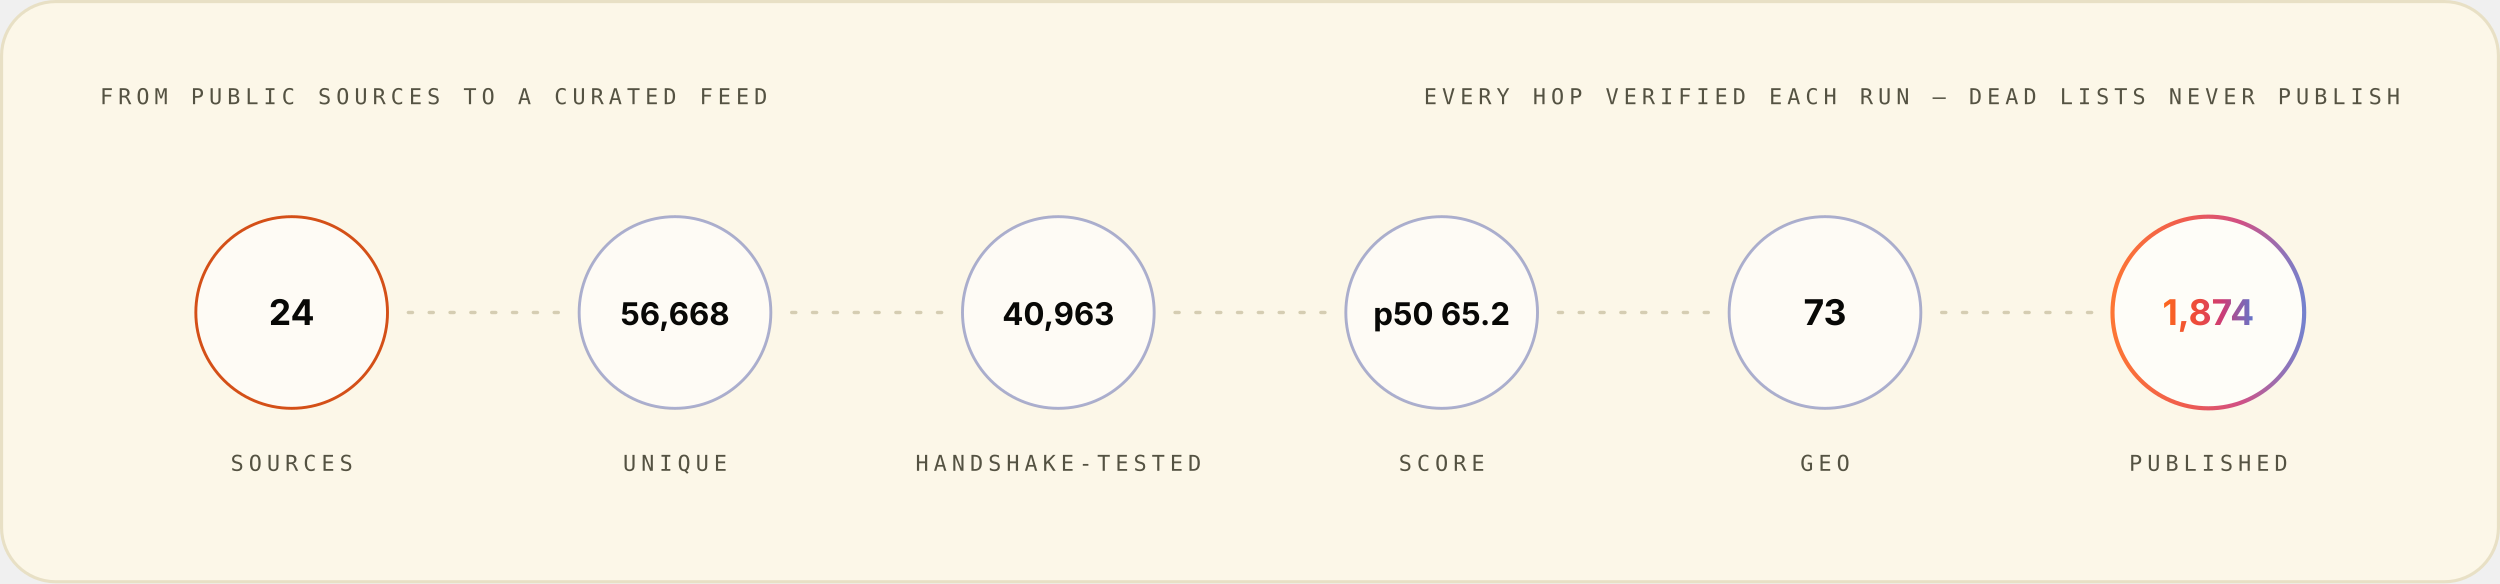
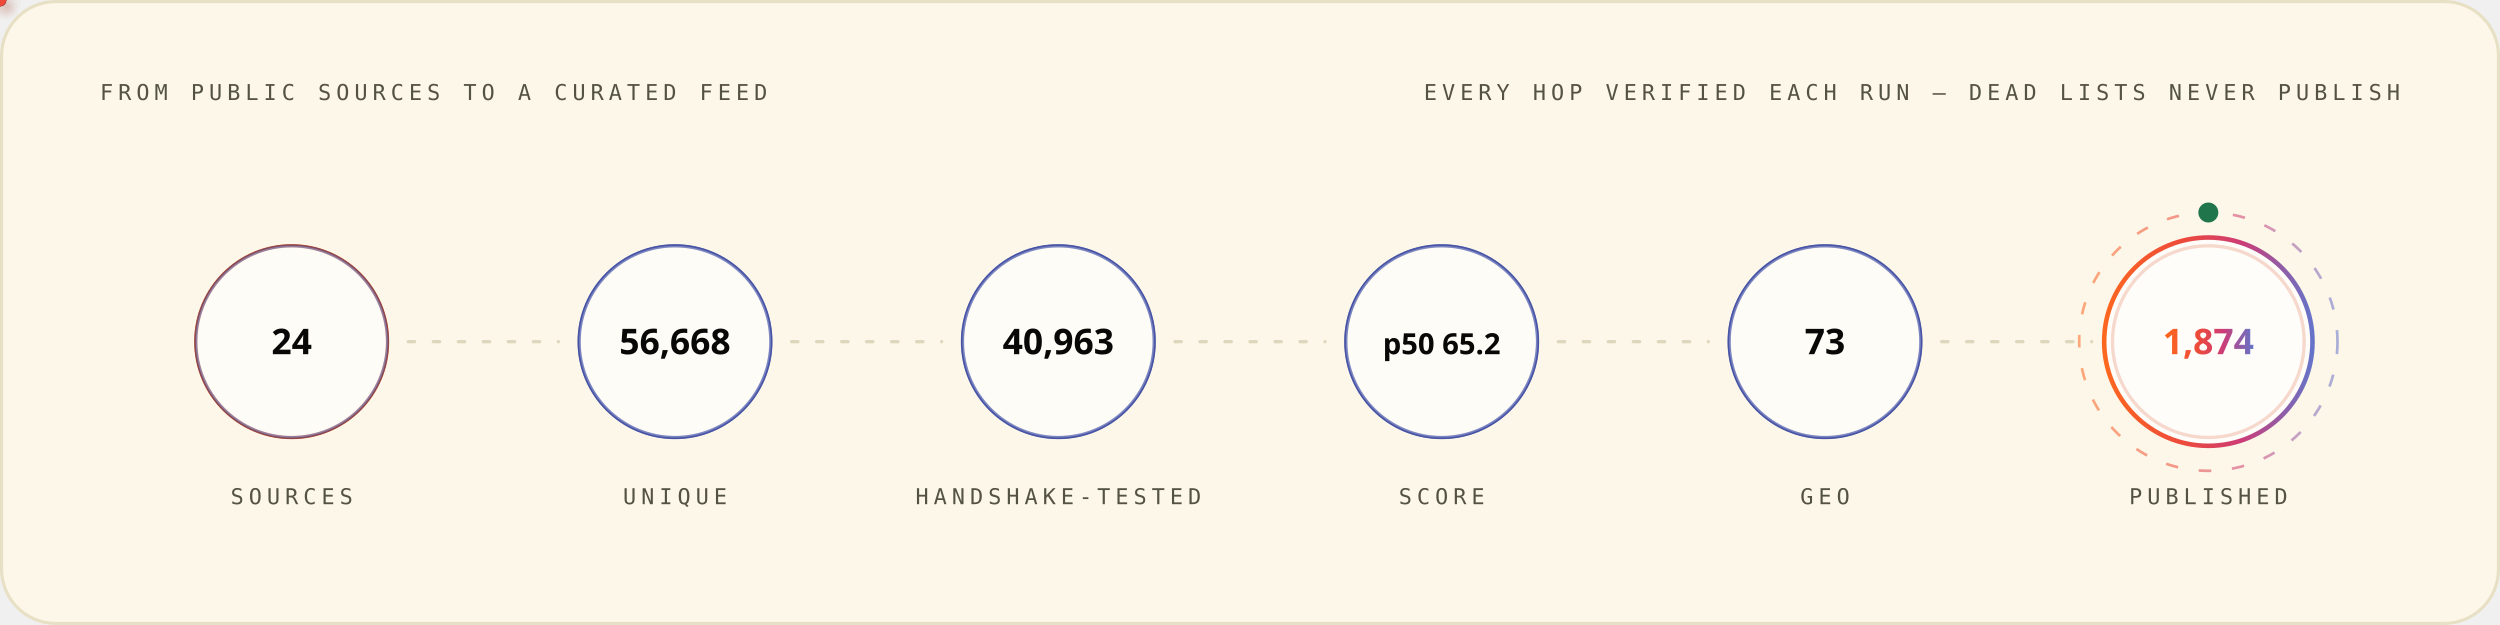
- <svg xmlns="http://www.w3.org/2000/svg" width="1200" height="280" viewBox="0 0 1200 280" role="img" font-family="Space Grotesk, Inter, system-ui, -apple-system, Segoe UI, sans-serif">
-   <style>.m-fade{animation:vf .7s ease-out both}.m-grow{transform-box:fill-box;transform-origin:left center;animation:vg .9s cubic-bezier(.2,.7,.2,1) both}.m-dash{animation:vm 26s linear infinite}.m-beat{animation:vb 2.6s ease-in-out infinite;transform-box:fill-box;transform-origin:center}@keyframes vf{from{opacity:0}to{opacity:1}}@keyframes vg{from{transform:scaleX(0)}to{transform:scaleX(1)}}@keyframes vm{to{stroke-dashoffset:-320}}@keyframes vb{0%,86%,100%{transform:scale(1)}90%{transform:scale(1.05)}95%{transform:scale(1.01)}}@media (prefers-reduced-motion:reduce){.m-fade,.m-grow,.m-dash,.m-beat{animation:none}}</style>
-   <linearGradient id="brand-light" x1="0" y1="0" x2="1" y2="0">
-     <stop offset="0" stop-color="#FC671F" />
-     <stop offset="0.38" stop-color="#ED4A3B" />
-     <stop offset="0.66" stop-color="#CC3C77" />
-     <stop offset="1" stop-color="#6574C9" />
-   </linearGradient>
-   <rect x="0.75" y="0.75" width="1198.5" height="278.5" rx="26" fill="#FCF7E8" stroke="#E8E0C5" stroke-width="1.5" />
-   <g class="m-fade" style="animation-delay:0.00s">
-     <text x="48" y="50" font-size="10.5" font-weight="500" font-family="IBM Plex Mono, ui-monospace, SFMono-Regular, Menlo, monospace" letter-spacing="2.4" fill="#545242">FROM PUBLIC SOURCES TO A CURATED FEED</text>
-     <text x="1152" y="50" font-size="10.5" font-weight="500" font-family="IBM Plex Mono, ui-monospace, SFMono-Regular, Menlo, monospace" letter-spacing="2.4" text-anchor="end" fill="#545242">EVERY HOP VERIFIED EACH RUN — DEAD LISTS NEVER PUBLISH</text>
+ <svg xmlns="http://www.w3.org/2000/svg" width="1200" height="300" viewBox="0 0 1200 300" role="img" font-family="'Space Grotesk','Segoe UI',system-ui,-apple-system,sans-serif">
+   <style>
+ .r{animation:rise .8s cubic-bezier(.2,.7,.2,1) both}
+ .d1{animation-delay:.08s}.d2{animation-delay:.16s}.d3{animation-delay:.24s}
+ .d4{animation-delay:.32s}.d5{animation-delay:.4s}.d6{animation-delay:.48s}
+ .d7{animation-delay:.56s}.d8{animation-delay:.64s}.d9{animation-delay:.74s}
+ .d10{animation-delay:.9s}.d11{animation-delay:1.05s}.d12{animation-delay:1.2s}
+ @keyframes rise{from{opacity:0;transform:translateY(12px)}to{opacity:1;transform:none}}
+ .gw{transform-box:fill-box;transform-origin:left center;animation:grow 1s cubic-bezier(.2,.7,.2,1) both}
+ @keyframes grow{from{transform:scaleX(0)}to{transform:scaleX(1)}}
+ .mh{animation:march 20s linear infinite}
+ @keyframes march{to{stroke-dashoffset:-400}}
+ .bt{transform-box:fill-box;transform-origin:center;animation:beat 2.8s ease-in-out infinite}
+ @keyframes beat{0%,84%,100%{transform:scale(1)}88%{transform:scale(1.05)}94%{transform:scale(1.01)}}
+ .pz{transform-box:fill-box;transform-origin:center;animation:ping 2.6s cubic-bezier(0,0,.2,1) infinite}
+ @keyframes ping{0%{transform:scale(.45);opacity:.85}75%,100%{transform:scale(2.5);opacity:0}}
+ .sp{animation:spin 12s linear infinite}
+ .sr{animation-duration:20s;animation-direction:reverse}
+ @keyframes spin{to{transform:rotate(360deg)}}
+ .sw{animation:sweep 7s cubic-bezier(.45,0,.25,1) infinite}
+ @keyframes sweep{0%,58%{transform:translateX(-660px) skewX(-16deg)}100%{transform:translateX(1380px) skewX(-16deg)}}
+ .dr{animation:drift 18s ease-in-out infinite alternate}
+ .da{animation-duration:26s;animation-delay:-9s}
+ .db{animation-duration:34s;animation-delay:-17s}
+ @keyframes drift{to{transform:translate(44px,-28px) scale(1.09)}}
+ .tk{animation:tw 3.4s ease-in-out infinite}
+ .ta{animation-delay:-1.1s}.tb{animation-delay:-2.3s}
+ @keyframes tw{0%,100%{opacity:.15}50%{opacity:1}}
+ .eq{transform-box:fill-box;transform-origin:center bottom;animation:eq 1.5s ease-in-out infinite}
+ .ea{animation-delay:-.38s}.eb{animation-delay:-.76s}.ec{animation-delay:-1.14s}
+ @keyframes eq{0%,100%{transform:scaleY(.3)}50%{transform:scaleY(1)}}
+ .cr{animation:caret 1.1s steps(2,jump-none) infinite}
+ @keyframes caret{50%{opacity:0}}
+ .dd{stroke-dasharray:100 100;animation:draw 1.15s cubic-bezier(.3,.6,.3,1) both}
+ @keyframes draw{from{stroke-dashoffset:100}to{stroke-dashoffset:0}}
+ .gq{animation:glowq 3.2s ease-in-out infinite}
+ @keyframes glowq{0%,100%{opacity:.35}50%{opacity:1}}
+ .wv{animation:wv 13s linear infinite}
+ .wb{animation-duration:19s;animation-direction:reverse}
+ .wc{animation-duration:27s}
+ @keyframes wv{to{transform:translateX(-170px)}}
+ @media (prefers-reduced-motion:reduce){*{animation:none!important}}
+ </style>
+   <defs>
+     <linearGradient id="bg-light" x1="0" y1="0" x2="1" y2="0">
+       <stop offset="0" stop-color="#FC671F" />
+       <stop offset="0.38" stop-color="#ED4A3B" />
+       <stop offset="0.66" stop-color="#CC3C77" />
+       <stop offset="1" stop-color="#6574C9" />
+     </linearGradient>
+   </defs>
+   <rect x="0.75" y="0.75" width="1198.5" height="298.5" rx="26" fill="#FCF7E8" stroke="#E8E0C5" stroke-width="1.5" />
+   <text x="48" y="48" font-size="10.5" font-weight="500" font-family="'IBM Plex Mono',ui-monospace,'SFMono-Regular',Menlo,Consolas,monospace" letter-spacing="2.4" fill="#545242">FROM PUBLIC SOURCES TO A CURATED FEED</text>
+   <text x="1152" y="48" font-size="10.5" font-weight="500" font-family="'IBM Plex Mono',ui-monospace,'SFMono-Regular',Menlo,Consolas,monospace" letter-spacing="2.4" text-anchor="end" fill="#545242">EVERY HOP VERIFIED EACH RUN — DEAD LISTS NEVER PUBLISH</text>
+   <circle cx="140.0" cy="164" r="46" fill="none" stroke="#D03D00" stroke-width="1.6" class="pz" style="animation-delay:0.0s" />
+   <g class="r d2">
+     <circle cx="140.0" cy="164" r="46" fill="#FFFFFF" fill-opacity="0.62" stroke="#4854A6" stroke-opacity="0.55" stroke-width="1.4" />
+     <text x="140.0" y="170" font-size="17" font-weight="700" font-family="'Space Grotesk','Segoe UI',system-ui,-apple-system,sans-serif" text-anchor="middle" fill="#080806">24</text>
+     <text x="140.0" y="242" font-size="10.5" font-weight="500" font-family="'IBM Plex Mono',ui-monospace,'SFMono-Regular',Menlo,Consolas,monospace" letter-spacing="2.4" text-anchor="middle" fill="#545242">SOURCES</text>
  </g>
-   <g class="m-fade" style="animation-delay:0.10s">
-     <circle cx="140.0" cy="150" r="46" fill="#FFFFFF" fill-opacity="0.55" stroke="#D03D00" stroke-opacity="0.9" stroke-width="1.4" />
-     <text x="140.0" y="156" font-size="17" font-weight="700" font-family="Space Grotesk, Inter, system-ui, -apple-system, Segoe UI, sans-serif" text-anchor="middle" fill="#080806">24</text>
-     <text x="140.0" y="226" font-size="10.5" font-weight="500" font-family="IBM Plex Mono, ui-monospace, SFMono-Regular, Menlo, monospace" letter-spacing="2.4" text-anchor="middle" fill="#545242">SOURCES</text>
+   <line x1="196.0" y1="164" x2="268.0" y2="164" stroke="#D1C9AC" stroke-opacity="0.7" stroke-width="1.6" stroke-linecap="round" stroke-dasharray="3 9" class="mh" />
+   <defs>
+     <filter id="pg1402" x="-150%" y="-150%" width="400%" height="400%">
+       <feGaussianBlur stdDeviation="3.2" result="b" />
+       <feMerge>
+         <feMergeNode in="b" />
+         <feMergeNode in="SourceGraphic" />
+       </feMerge>
+     </filter>
+   </defs>
+   <circle r="3" fill="{'light': '#4854A6', 'dark': '#6574C9'}" filter="url(#pg1402)">
+     <animateMotion dur="1.7s" begin="0.3s" repeatCount="indefinite" path="M 196.0 164 H 268.0" />
+     <animate attributeName="opacity" values="0;1;1;0" keyTimes="0;.08;.92;1" dur="1.7s" begin="0.3s" repeatCount="indefinite" />
+   </circle>
+   <circle cx="324.0" cy="164" r="46" fill="none" stroke="#4854A6" stroke-width="1.6" class="pz" style="animation-delay:0.35s" />
+   <g class="r d3">
+     <circle cx="324.0" cy="164" r="46" fill="#FFFFFF" fill-opacity="0.62" stroke="#4854A6" stroke-opacity="0.55" stroke-width="1.4" />
+     <text x="324.0" y="170" font-size="17" font-weight="700" font-family="'Space Grotesk','Segoe UI',system-ui,-apple-system,sans-serif" text-anchor="middle" fill="#080806">56,668</text>
+     <text x="324.0" y="242" font-size="10.5" font-weight="500" font-family="'IBM Plex Mono',ui-monospace,'SFMono-Regular',Menlo,Consolas,monospace" letter-spacing="2.4" text-anchor="middle" fill="#545242">UNIQUE</text>
  </g>
-   <line x1="196.0" y1="150" x2="268.0" y2="150" stroke="#D1C9AC" stroke-opacity="0.9" stroke-width="1.6" stroke-linecap="round" stroke-dasharray="2 8" class="m-dash" />
-   <g class="m-fade" style="animation-delay:0.22s">
-     <circle cx="324.0" cy="150" r="46" fill="#FFFFFF" fill-opacity="0.55" stroke="#4854A6" stroke-opacity="0.45" stroke-width="1.4" />
-     <text x="324.0" y="156" font-size="15" font-weight="700" font-family="Space Grotesk, Inter, system-ui, -apple-system, Segoe UI, sans-serif" text-anchor="middle" fill="#080806">56,668</text>
-     <text x="324.0" y="226" font-size="10.5" font-weight="500" font-family="IBM Plex Mono, ui-monospace, SFMono-Regular, Menlo, monospace" letter-spacing="2.4" text-anchor="middle" fill="#545242">UNIQUE</text>
+   <line x1="380.0" y1="164" x2="452.0" y2="164" stroke="#D1C9AC" stroke-opacity="0.7" stroke-width="1.6" stroke-linecap="round" stroke-dasharray="3 9" class="mh" />
+   <defs>
+     <filter id="pg9875" x="-150%" y="-150%" width="400%" height="400%">
+       <feGaussianBlur stdDeviation="3.2" result="b" />
+       <feMerge>
+         <feMergeNode in="b" />
+         <feMergeNode in="SourceGraphic" />
+       </feMerge>
+     </filter>
+   </defs>
+   <circle r="3" fill="#ED4A3B" filter="url(#pg9875)">
+     <animateMotion dur="1.7s" begin="0.6s" repeatCount="indefinite" path="M 380.0 164 H 452.0" />
+     <animate attributeName="opacity" values="0;1;1;0" keyTimes="0;.08;.92;1" dur="1.7s" begin="0.6s" repeatCount="indefinite" />
+   </circle>
+   <circle cx="508.0" cy="164" r="46" fill="none" stroke="#4854A6" stroke-width="1.6" class="pz" style="animation-delay:0.7s" />
+   <g class="r d4">
+     <circle cx="508.0" cy="164" r="46" fill="#FFFFFF" fill-opacity="0.62" stroke="#4854A6" stroke-opacity="0.55" stroke-width="1.4" />
+     <text x="508.0" y="170" font-size="17" font-weight="700" font-family="'Space Grotesk','Segoe UI',system-ui,-apple-system,sans-serif" text-anchor="middle" fill="#080806">40,963</text>
+     <text x="508.0" y="242" font-size="10.5" font-weight="500" font-family="'IBM Plex Mono',ui-monospace,'SFMono-Regular',Menlo,Consolas,monospace" letter-spacing="2.4" text-anchor="middle" fill="#545242">HANDSHAKE-TESTED</text>
  </g>
-   <line x1="380.0" y1="150" x2="452.0" y2="150" stroke="#D1C9AC" stroke-opacity="0.9" stroke-width="1.6" stroke-linecap="round" stroke-dasharray="2 8" class="m-dash" />
-   <g class="m-fade" style="animation-delay:0.34s">
-     <circle cx="508.0" cy="150" r="46" fill="#FFFFFF" fill-opacity="0.55" stroke="#4854A6" stroke-opacity="0.45" stroke-width="1.4" />
-     <text x="508.0" y="156" font-size="15" font-weight="700" font-family="Space Grotesk, Inter, system-ui, -apple-system, Segoe UI, sans-serif" text-anchor="middle" fill="#080806">40,963</text>
-     <text x="508.0" y="226" font-size="10.5" font-weight="500" font-family="IBM Plex Mono, ui-monospace, SFMono-Regular, Menlo, monospace" letter-spacing="2.4" text-anchor="middle" fill="#545242">HANDSHAKE-TESTED</text>
+   <line x1="564.0" y1="164" x2="636.0" y2="164" stroke="#D1C9AC" stroke-opacity="0.7" stroke-width="1.6" stroke-linecap="round" stroke-dasharray="3 9" class="mh" />
+   <defs>
+     <filter id="pg9875" x="-150%" y="-150%" width="400%" height="400%">
+       <feGaussianBlur stdDeviation="3.2" result="b" />
+       <feMerge>
+         <feMergeNode in="b" />
+         <feMergeNode in="SourceGraphic" />
+       </feMerge>
+     </filter>
+   </defs>
+   <circle r="3" fill="#FC671F" filter="url(#pg9875)">
+     <animateMotion dur="1.7s" begin="0.9s" repeatCount="indefinite" path="M 564.0 164 H 636.0" />
+     <animate attributeName="opacity" values="0;1;1;0" keyTimes="0;.08;.92;1" dur="1.7s" begin="0.9s" repeatCount="indefinite" />
+   </circle>
+   <circle cx="692.0" cy="164" r="46" fill="none" stroke="#4854A6" stroke-width="1.6" class="pz" style="animation-delay:1.05s" />
+   <g class="r d5">
+     <circle cx="692.0" cy="164" r="46" fill="#FFFFFF" fill-opacity="0.62" stroke="#4854A6" stroke-opacity="0.55" stroke-width="1.4" />
+     <text x="692.0" y="170" font-size="14" font-weight="700" font-family="'Space Grotesk','Segoe UI',system-ui,-apple-system,sans-serif" text-anchor="middle" fill="#080806">p50 65.2</text>
+     <text x="692.0" y="242" font-size="10.5" font-weight="500" font-family="'IBM Plex Mono',ui-monospace,'SFMono-Regular',Menlo,Consolas,monospace" letter-spacing="2.4" text-anchor="middle" fill="#545242">SCORE</text>
  </g>
-   <line x1="564.0" y1="150" x2="636.0" y2="150" stroke="#D1C9AC" stroke-opacity="0.9" stroke-width="1.6" stroke-linecap="round" stroke-dasharray="2 8" class="m-dash" />
-   <g class="m-fade" style="animation-delay:0.46s">
-     <circle cx="692.0" cy="150" r="46" fill="#FFFFFF" fill-opacity="0.55" stroke="#4854A6" stroke-opacity="0.45" stroke-width="1.4" />
-     <text x="692.0" y="156" font-size="15" font-weight="700" font-family="Space Grotesk, Inter, system-ui, -apple-system, Segoe UI, sans-serif" text-anchor="middle" fill="#080806">p50 65.2</text>
-     <text x="692.0" y="226" font-size="10.5" font-weight="500" font-family="IBM Plex Mono, ui-monospace, SFMono-Regular, Menlo, monospace" letter-spacing="2.4" text-anchor="middle" fill="#545242">SCORE</text>
+   <line x1="748.0" y1="164" x2="820.0" y2="164" stroke="#D1C9AC" stroke-opacity="0.7" stroke-width="1.6" stroke-linecap="round" stroke-dasharray="3 9" class="mh" />
+   <defs>
+     <filter id="pg9875" x="-150%" y="-150%" width="400%" height="400%">
+       <feGaussianBlur stdDeviation="3.2" result="b" />
+       <feMerge>
+         <feMergeNode in="b" />
+         <feMergeNode in="SourceGraphic" />
+       </feMerge>
+     </filter>
+   </defs>
+   <circle r="3" fill="{'light': '#4854A6', 'dark': '#6574C9'}" filter="url(#pg9875)">
+     <animateMotion dur="1.7s" begin="1.2s" repeatCount="indefinite" path="M 748.0 164 H 820.0" />
+     <animate attributeName="opacity" values="0;1;1;0" keyTimes="0;.08;.92;1" dur="1.7s" begin="1.2s" repeatCount="indefinite" />
+   </circle>
+   <circle cx="876.0" cy="164" r="46" fill="none" stroke="#4854A6" stroke-width="1.6" class="pz" style="animation-delay:1.4s" />
+   <g class="r d6">
+     <circle cx="876.0" cy="164" r="46" fill="#FFFFFF" fill-opacity="0.62" stroke="#4854A6" stroke-opacity="0.55" stroke-width="1.4" />
+     <text x="876.0" y="170" font-size="17" font-weight="700" font-family="'Space Grotesk','Segoe UI',system-ui,-apple-system,sans-serif" text-anchor="middle" fill="#080806">73</text>
+     <text x="876.0" y="242" font-size="10.5" font-weight="500" font-family="'IBM Plex Mono',ui-monospace,'SFMono-Regular',Menlo,Consolas,monospace" letter-spacing="2.4" text-anchor="middle" fill="#545242">GEO</text>
  </g>
-   <line x1="748.0" y1="150" x2="820.0" y2="150" stroke="#D1C9AC" stroke-opacity="0.9" stroke-width="1.6" stroke-linecap="round" stroke-dasharray="2 8" class="m-dash" />
-   <g class="m-fade" style="animation-delay:0.58s">
-     <circle cx="876.0" cy="150" r="46" fill="#FFFFFF" fill-opacity="0.55" stroke="#4854A6" stroke-opacity="0.45" stroke-width="1.4" />
-     <text x="876.0" y="156" font-size="17" font-weight="700" font-family="Space Grotesk, Inter, system-ui, -apple-system, Segoe UI, sans-serif" text-anchor="middle" fill="#080806">73</text>
-     <text x="876.0" y="226" font-size="10.5" font-weight="500" font-family="IBM Plex Mono, ui-monospace, SFMono-Regular, Menlo, monospace" letter-spacing="2.4" text-anchor="middle" fill="#545242">GEO</text>
+   <line x1="932.0" y1="164" x2="1004.0" y2="164" stroke="#D1C9AC" stroke-opacity="0.7" stroke-width="1.6" stroke-linecap="round" stroke-dasharray="3 9" class="mh" />
+   <defs>
+     <filter id="pg9875" x="-150%" y="-150%" width="400%" height="400%">
+       <feGaussianBlur stdDeviation="3.2" result="b" />
+       <feMerge>
+         <feMergeNode in="b" />
+         <feMergeNode in="SourceGraphic" />
+       </feMerge>
+     </filter>
+   </defs>
+   <circle r="3" fill="#ED4A3B" filter="url(#pg9875)">
+     <animateMotion dur="1.7s" begin="1.5s" repeatCount="indefinite" path="M 932.0 164 H 1004.0" />
+     <animate attributeName="opacity" values="0;1;1;0" keyTimes="0;.08;.92;1" dur="1.7s" begin="1.5s" repeatCount="indefinite" />
+   </circle>
+   <circle cx="1060.0" cy="164" r="46" fill="none" stroke="#D03D00" stroke-width="1.6" class="pz" style="animation-delay:1.75s" />
+   <g class="r d7">
+     <circle cx="1060.0" cy="164" r="50" fill="#FFFFFF" fill-opacity="0.8" stroke="url(#bg-light)" stroke-opacity="1" stroke-width="2.2" />
+     <text x="1060.0" y="170" font-size="17" font-weight="700" font-family="'Space Grotesk','Segoe UI',system-ui,-apple-system,sans-serif" text-anchor="middle" fill="url(#bg-light)">1,874</text>
+     <text x="1060.0" y="242" font-size="10.5" font-weight="500" font-family="'IBM Plex Mono',ui-monospace,'SFMono-Regular',Menlo,Consolas,monospace" letter-spacing="2.4" text-anchor="middle" fill="#545242">PUBLISHED</text>
  </g>
-   <line x1="932.0" y1="150" x2="1004.0" y2="150" stroke="#D1C9AC" stroke-opacity="0.9" stroke-width="1.6" stroke-linecap="round" stroke-dasharray="2 8" class="m-dash" />
-   <g class="m-fade" style="animation-delay:0.70s">
-     <circle cx="1060.0" cy="150" r="46" fill="#FFFFFF" fill-opacity="0.7" stroke="url(#brand-light)" stroke-opacity="0.9" stroke-width="2" />
-     <text x="1060.0" y="156" font-size="17" font-weight="700" font-family="Space Grotesk, Inter, system-ui, -apple-system, Segoe UI, sans-serif" text-anchor="middle" fill="url(#brand-light)">1,874</text>
-     <text x="1060.0" y="226" font-size="10.5" font-weight="500" font-family="IBM Plex Mono, ui-monospace, SFMono-Regular, Menlo, monospace" letter-spacing="2.4" text-anchor="middle" fill="#545242">PUBLISHED</text>
-   </g>
+   <circle cx="1060.0" cy="164" r="62" fill="none" stroke="url(#bg-light)" stroke-opacity=".55" stroke-width="1.3" stroke-dasharray="6 10" class="sp" style="transform-origin:1060.0px 164px" />
+   <circle cx="1060.0" cy="102" r="4" fill="none" stroke="#20754A" stroke-width="1.6" class="pz" />
+   <circle cx="1060.0" cy="102" r="4" fill="#20754A" />
</svg>
